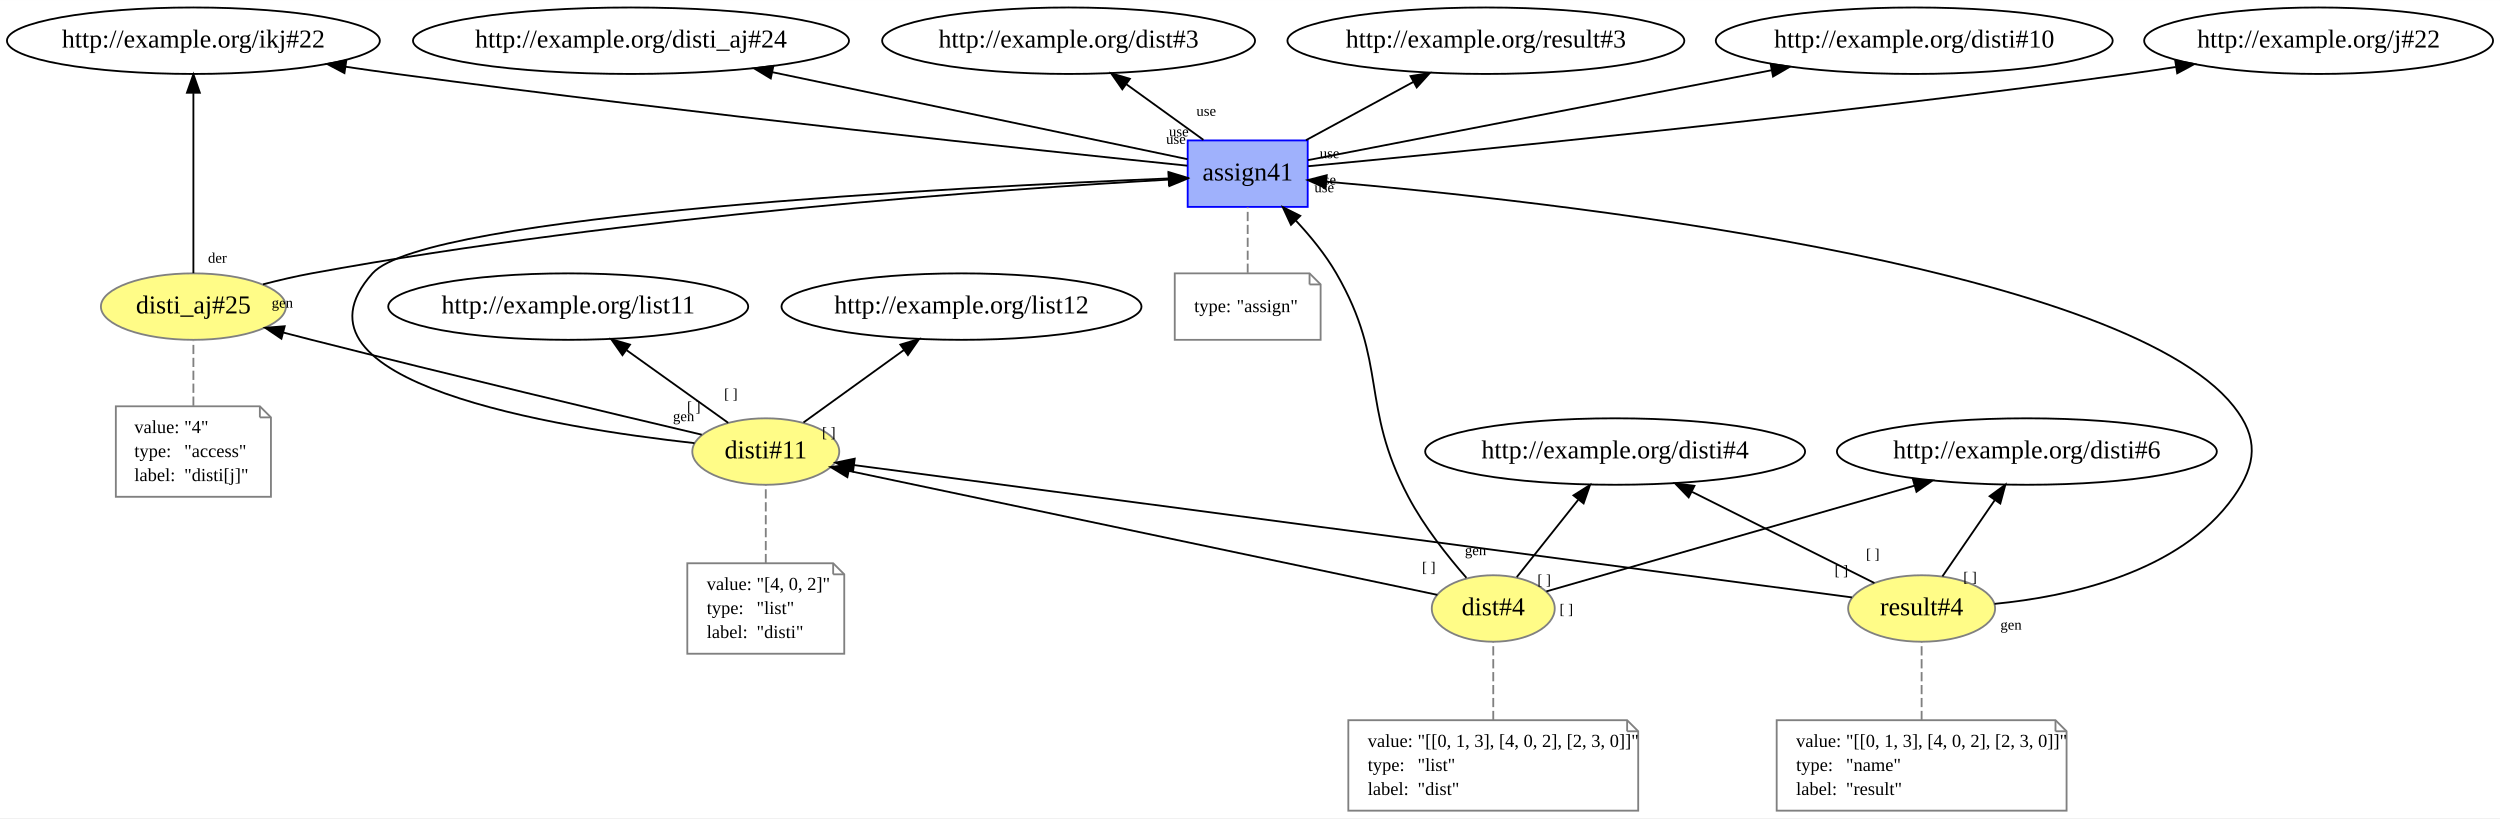
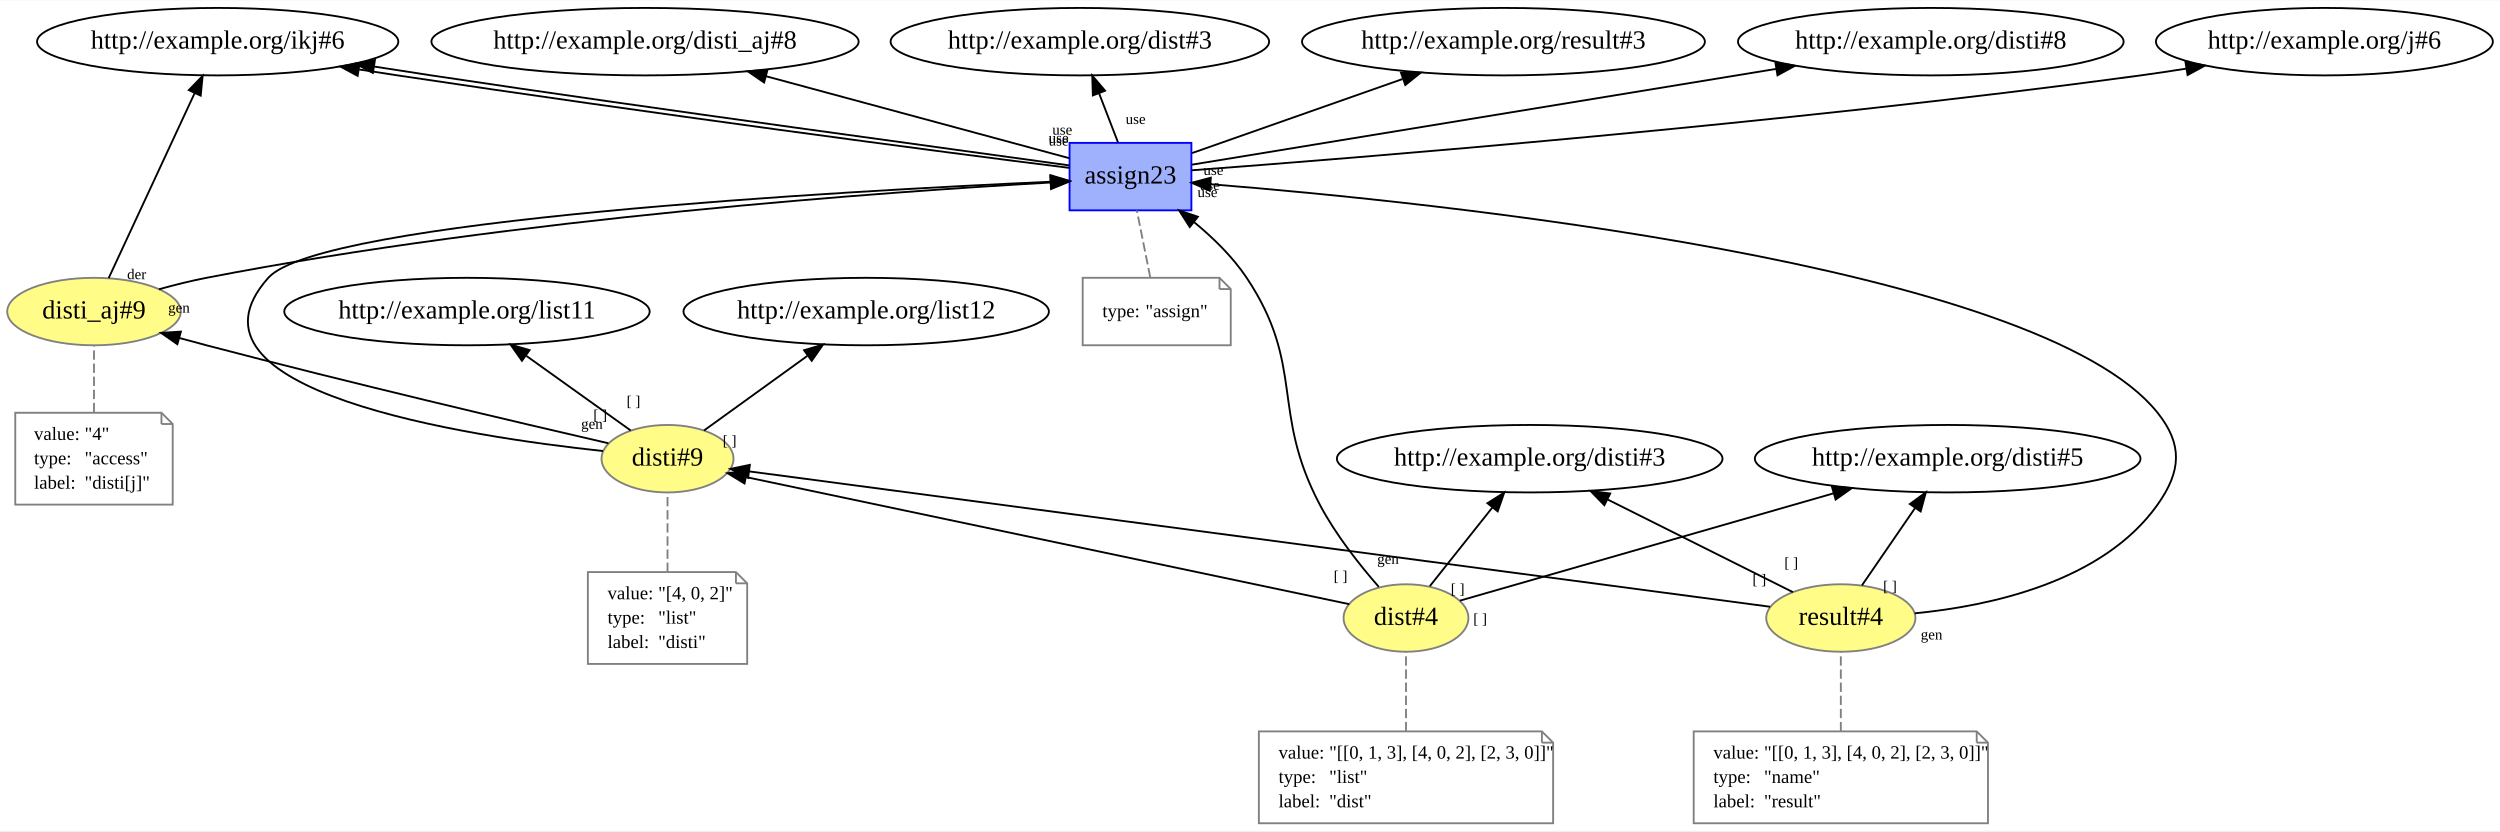
- <svg xmlns="http://www.w3.org/2000/svg" xmlns:xlink="http://www.w3.org/1999/xlink" width="1152pt" height="377pt" viewBox="0.00 0.00 1152.00 376.91">
-   <g id="graph0" class="graph" transform="scale(0.850823 0.850823) rotate(0) translate(4 439)">
-     <polygon fill="white" stroke="none" points="-4,4 -4,-439 1349.98,-439 1349.98,4 -4,4" />
+ <svg xmlns="http://www.w3.org/2000/svg" xmlns:xlink="http://www.w3.org/1999/xlink" width="1152pt" height="383pt" viewBox="0.00 0.00 1152.00 382.61">
+   <g id="graph0" class="graph" transform="scale(0.863673 0.863673) rotate(0) translate(4 439)">
+     <polygon fill="white" stroke="none" points="-4,4 -4,-439 1329.84,-439 1329.84,4 -4,4" />
    <g id="node1" class="node">
      <g id="a_node1">
-         <a xlink:href="http://example.org/disti_aj#25" xlink:title="disti_aj#25">
-           <ellipse fill="#fffc87" stroke="#808080" cx="100.741" cy="-273" rx="50.091" ry="18" />
-           <text text-anchor="middle" x="100.741" y="-269.3" font-family="Times New Roman,serif" font-size="14.00">disti_aj#25</text>
+         <a xlink:href="http://example.org/disti_aj#9" xlink:title="disti_aj#9">
+           <ellipse fill="#fffc87" stroke="#808080" cx="46.146" cy="-273" rx="46.292" ry="18" />
+           <text text-anchor="middle" x="46.146" y="-269.3" font-family="Times New Roman,serif" font-size="14.00">disti_aj#9</text>
        </a>
      </g>
    </g>
    <g id="node13" class="node">
      <g id="a_node13">
-         <a xlink:href="http://example.org/assign41" xlink:title="assign41">
-           <polygon fill="#9fb1fc" stroke="#0000ff" points="704.241,-363 639.241,-363 639.241,-327 704.241,-327 704.241,-363" />
-           <text text-anchor="middle" x="671.741" y="-341.3" font-family="Times New Roman,serif" font-size="14.00">assign41</text>
+         <a xlink:href="http://example.org/assign23" xlink:title="assign23">
+           <polygon fill="#9fb1fc" stroke="#0000ff" points="631.646,-363 566.646,-363 566.646,-327 631.646,-327 631.646,-363" />
+           <text text-anchor="middle" x="599.146" y="-341.3" font-family="Times New Roman,serif" font-size="14.00">assign23</text>
        </a>
      </g>
    </g>
    <g id="edge17" class="edge">
-       <path fill="none" stroke="black" d="M138.423,-285.051C147.016,-287.279 156.148,-289.419 164.741,-291 335.158,-322.344 541.463,-336.745 629.079,-341.785" />
-       <polygon fill="black" stroke="black" points="628.983,-345.285 639.165,-342.354 629.378,-338.297 628.983,-345.285" />
-       <text text-anchor="middle" x="148.917" y="-272.432" font-family="Times New Roman,serif" font-size="8.00">gen</text>
+       <path fill="none" stroke="black" d="M80.806,-284.895C89.047,-287.186 97.856,-289.392 106.146,-291 270.829,-322.944 470.463,-336.966 556.411,-341.842" />
+       <polygon fill="black" stroke="black" points="556.383,-345.345 566.562,-342.404 556.771,-338.356 556.383,-345.345" />
+       <text text-anchor="middle" x="91.481" y="-272.458" font-family="Times New Roman,serif" font-size="8.00">gen</text>
    </g>
    <g id="node15" class="node">
-       <ellipse fill="none" stroke="black" cx="100.741" cy="-417" rx="100.983" ry="18" />
-       <text text-anchor="middle" x="100.741" y="-413.3" font-family="Times New Roman,serif" font-size="14.00">http://example.org/ikj#22</text>
+       <ellipse fill="none" stroke="black" cx="112.146" cy="-417" rx="96.383" ry="18" />
+       <text text-anchor="middle" x="112.146" y="-413.3" font-family="Times New Roman,serif" font-size="14.00">http://example.org/ikj#6</text>
    </g>
    <g id="edge16" class="edge">
-       <path fill="none" stroke="black" d="M100.741,-291.129C100.741,-315.33 100.741,-359.789 100.741,-388.607" />
-       <polygon fill="black" stroke="black" points="97.241,-388.811 100.741,-398.811 104.241,-388.811 97.241,-388.811" />
-       <text text-anchor="middle" x="113.731" y="-296.729" font-family="Times New Roman,serif" font-size="8.00">der</text>
+       <path fill="none" stroke="black" d="M53.976,-290.847C65.327,-315.268 86.459,-360.735 99.887,-389.625" />
+       <polygon fill="black" stroke="black" points="96.731,-391.139 104.12,-398.732 103.079,-388.189 96.731,-391.139" />
+       <text text-anchor="middle" x="68.917" y="-290.273" font-family="Times New Roman,serif" font-size="8.00">der</text>
    </g>
    <g id="node2" class="node">
-       <polygon fill="none" stroke="gray" points="136.741,-219 58.741,-219 58.741,-170 142.741,-170 142.741,-213 136.741,-219" />
-       <polyline fill="none" stroke="gray" points="136.741,-219 136.741,-213 " />
-       <polyline fill="none" stroke="gray" points="142.741,-213 136.741,-213 " />
-       <text text-anchor="start" x="68.741" y="-204.5" font-family="Times New Roman,serif" font-size="10.00">value:</text>
-       <text text-anchor="start" x="95.741" y="-204.5" font-family="Times New Roman,serif" font-size="10.00">"4"</text>
-       <text text-anchor="start" x="68.741" y="-191.5" font-family="Times New Roman,serif" font-size="10.00">type:</text>
-       <text text-anchor="start" x="95.741" y="-191.5" font-family="Times New Roman,serif" font-size="10.00">"access"</text>
-       <text text-anchor="start" x="68.741" y="-178.5" font-family="Times New Roman,serif" font-size="10.00">label:</text>
-       <text text-anchor="start" x="95.741" y="-178.5" font-family="Times New Roman,serif" font-size="10.00">"disti[j]"</text>
+       <polygon fill="none" stroke="gray" points="82.146,-219 4.146,-219 4.146,-170 88.146,-170 88.146,-213 82.146,-219" />
+       <polyline fill="none" stroke="gray" points="82.146,-219 82.146,-213 " />
+       <polyline fill="none" stroke="gray" points="88.146,-213 82.146,-213 " />
+       <text text-anchor="start" x="14.146" y="-204.5" font-family="Times New Roman,serif" font-size="10.00">value:</text>
+       <text text-anchor="start" x="41.146" y="-204.5" font-family="Times New Roman,serif" font-size="10.00">"4"</text>
+       <text text-anchor="start" x="14.146" y="-191.5" font-family="Times New Roman,serif" font-size="10.00">type:</text>
+       <text text-anchor="start" x="41.146" y="-191.5" font-family="Times New Roman,serif" font-size="10.00">"access"</text>
+       <text text-anchor="start" x="14.146" y="-178.5" font-family="Times New Roman,serif" font-size="10.00">label:</text>
+       <text text-anchor="start" x="41.146" y="-178.5" font-family="Times New Roman,serif" font-size="10.00">"disti[j]"</text>
    </g>
    <g id="edge1" class="edge">
-       <path fill="none" stroke="gray" stroke-dasharray="5,2" d="M100.741,-219.286C100.741,-230.69 100.741,-244.105 100.741,-254.548" />
+       <path fill="none" stroke="gray" stroke-dasharray="5,2" d="M46.146,-219.286C46.146,-230.69 46.146,-244.105 46.146,-254.548" />
    </g>
    <g id="node3" class="node">
      <g id="a_node3">
-         <a xlink:href="http://example.org/disti#11" xlink:title="disti#11">
-           <ellipse fill="#fffc87" stroke="#808080" cx="410.741" cy="-194.5" rx="39.794" ry="18" />
-           <text text-anchor="middle" x="410.741" y="-190.8" font-family="Times New Roman,serif" font-size="14.00">disti#11</text>
+         <a xlink:href="http://example.org/disti#9" xlink:title="disti#9">
+           <ellipse fill="#fffc87" stroke="#808080" cx="352.146" cy="-194.5" rx="35.194" ry="18" />
+           <text text-anchor="middle" x="352.146" y="-190.8" font-family="Times New Roman,serif" font-size="14.00">disti#9</text>
        </a>
      </g>
    </g>
    <g id="edge5" class="edge">
-       <path fill="none" stroke="black" d="M376.052,-203.633C328.365,-214.871 239.913,-235.928 164.741,-255 159.784,-256.258 154.617,-257.592 149.463,-258.937" />
-       <polygon fill="black" stroke="black" points="148.408,-255.596 139.626,-261.523 150.188,-262.366 148.408,-255.596" />
-       <text text-anchor="middle" x="371.739" y="-216.099" font-family="Times New Roman,serif" font-size="8.00">[ ]</text>
+       <path fill="none" stroke="black" d="M320.593,-202.719C273.69,-213.543 182.858,-234.863 106.146,-255 101.483,-256.224 96.626,-257.537 91.785,-258.87" />
+       <polygon fill="black" stroke="black" points="90.629,-255.559 81.936,-261.614 92.508,-262.302 90.629,-255.559" />
+       <text text-anchor="middle" x="316.218" y="-215.166" font-family="Times New Roman,serif" font-size="8.00">[ ]</text>
    </g>
    <g id="node5" class="node">
-       <ellipse fill="none" stroke="black" cx="303.741" cy="-273" rx="97.483" ry="18" />
-       <text text-anchor="middle" x="303.741" y="-269.3" font-family="Times New Roman,serif" font-size="14.00">http://example.org/list11</text>
+       <ellipse fill="none" stroke="black" cx="245.146" cy="-273" rx="97.483" ry="18" />
+       <text text-anchor="middle" x="245.146" y="-269.3" font-family="Times New Roman,serif" font-size="14.00">http://example.org/list11</text>
    </g>
    <g id="edge3" class="edge">
-       <path fill="none" stroke="black" d="M390.363,-210.069C374.835,-221.171 353.169,-236.661 335.391,-249.372" />
-       <polygon fill="black" stroke="black" points="333.118,-246.694 327.019,-255.357 337.19,-252.388 333.118,-246.694" />
-       <text text-anchor="middle" x="391.817" y="-223.098" font-family="Times New Roman,serif" font-size="8.00">[ ]</text>
+       <path fill="none" stroke="black" d="M332.52,-209.531C316.966,-220.652 294.922,-236.412 276.868,-249.32" />
+       <polygon fill="black" stroke="black" points="274.471,-246.732 268.372,-255.395 278.542,-252.426 274.471,-246.732" />
+       <text text-anchor="middle" x="333.975" y="-222.561" font-family="Times New Roman,serif" font-size="8.00">[ ]</text>
    </g>
    <g id="node6" class="node">
-       <ellipse fill="none" stroke="black" cx="516.741" cy="-273" rx="97.483" ry="18" />
-       <text text-anchor="middle" x="516.741" y="-269.3" font-family="Times New Roman,serif" font-size="14.00">http://example.org/list12</text>
+       <ellipse fill="none" stroke="black" cx="458.146" cy="-273" rx="97.483" ry="18" />
+       <text text-anchor="middle" x="458.146" y="-269.3" font-family="Times New Roman,serif" font-size="14.00">http://example.org/list12</text>
    </g>
    <g id="edge4" class="edge">
-       <path fill="none" stroke="black" d="M431.179,-210.25C446.586,-221.369 467.986,-236.814 485.53,-249.475" />
-       <polygon fill="black" stroke="black" points="483.633,-252.422 493.79,-255.436 487.729,-246.746 483.633,-252.422" />
-       <text text-anchor="middle" x="444.863" y="-202.205" font-family="Times New Roman,serif" font-size="8.00">[ ]</text>
-     </g>
-     <g id="edge23" class="edge">
-       <path fill="none" stroke="black" d="M372.112,-199.054C297.386,-207.33 144.855,-231.871 197.741,-291 226.251,-322.876 517.421,-337.82 628.764,-342.401" />
-       <polygon fill="black" stroke="black" points="628.83,-345.907 638.963,-342.812 629.113,-338.912 628.83,-345.907" />
-       <text text-anchor="middle" x="366.242" y="-210.958" font-family="Times New Roman,serif" font-size="8.00">gen</text>
+       <path fill="none" stroke="black" d="M371.588,-209.531C386.997,-220.652 408.835,-236.412 426.72,-249.32" />
+       <polygon fill="black" stroke="black" points="424.98,-252.381 435.137,-255.395 429.077,-246.705 424.98,-252.381" />
+       <text text-anchor="middle" x="385.272" y="-201.487" font-family="Times New Roman,serif" font-size="8.00">[ ]</text>
+     </g>
+     <g id="edge24" class="edge">
+       <path fill="none" stroke="black" d="M317.739,-198.583C244.755,-206.363 85.348,-230.648 139.146,-291 166.68,-321.889 447.477,-337.375 556.342,-342.254" />
+       <polygon fill="black" stroke="black" points="556.486,-345.763 566.63,-342.706 556.793,-338.77 556.486,-345.763" />
+       <text text-anchor="middle" x="311.809" y="-210.461" font-family="Times New Roman,serif" font-size="8.00">gen</text>
    </g>
    <g id="node4" class="node">
-       <polygon fill="none" stroke="gray" points="447.241,-134 368.241,-134 368.241,-85 453.241,-85 453.241,-128 447.241,-134" />
-       <polyline fill="none" stroke="gray" points="447.241,-134 447.241,-128 " />
-       <polyline fill="none" stroke="gray" points="453.241,-128 447.241,-128 " />
-       <text text-anchor="start" x="378.741" y="-119.5" font-family="Times New Roman,serif" font-size="10.00">value:</text>
-       <text text-anchor="start" x="405.741" y="-119.5" font-family="Times New Roman,serif" font-size="10.00">"[4, 0, 2]"</text>
-       <text text-anchor="start" x="378.741" y="-106.5" font-family="Times New Roman,serif" font-size="10.00">type:</text>
-       <text text-anchor="start" x="405.741" y="-106.5" font-family="Times New Roman,serif" font-size="10.00">"list"</text>
-       <text text-anchor="start" x="378.741" y="-93.5" font-family="Times New Roman,serif" font-size="10.00">label:</text>
-       <text text-anchor="start" x="405.741" y="-93.5" font-family="Times New Roman,serif" font-size="10.00">"disti"</text>
+       <polygon fill="none" stroke="gray" points="388.646,-134 309.646,-134 309.646,-85 394.646,-85 394.646,-128 388.646,-134" />
+       <polyline fill="none" stroke="gray" points="388.646,-134 388.646,-128 " />
+       <polyline fill="none" stroke="gray" points="394.646,-128 388.646,-128 " />
+       <text text-anchor="start" x="320.146" y="-119.5" font-family="Times New Roman,serif" font-size="10.00">value:</text>
+       <text text-anchor="start" x="347.146" y="-119.5" font-family="Times New Roman,serif" font-size="10.00">"[4, 0, 2]"</text>
+       <text text-anchor="start" x="320.146" y="-106.5" font-family="Times New Roman,serif" font-size="10.00">type:</text>
+       <text text-anchor="start" x="347.146" y="-106.5" font-family="Times New Roman,serif" font-size="10.00">"list"</text>
+       <text text-anchor="start" x="320.146" y="-93.5" font-family="Times New Roman,serif" font-size="10.00">label:</text>
+       <text text-anchor="start" x="347.146" y="-93.5" font-family="Times New Roman,serif" font-size="10.00">"disti"</text>
    </g>
    <g id="edge2" class="edge">
-       <path fill="none" stroke="gray" stroke-dasharray="5,2" d="M410.741,-134.062C410.741,-147.578 410.741,-164.236 410.741,-176.475" />
+       <path fill="none" stroke="gray" stroke-dasharray="5,2" d="M352.146,-134.062C352.146,-147.578 352.146,-164.236 352.146,-176.475" />
    </g>
    <g id="node7" class="node">
      <g id="a_node7">
        <a xlink:href="http://example.org/dist#4" xlink:title="dist#4">
-           <ellipse fill="#fffc87" stroke="#808080" cx="804.741" cy="-109.5" rx="33.295" ry="18" />
-           <text text-anchor="middle" x="804.741" y="-105.8" font-family="Times New Roman,serif" font-size="14.00">dist#4</text>
+           <ellipse fill="#fffc87" stroke="#808080" cx="746.146" cy="-109.5" rx="33.295" ry="18" />
+           <text text-anchor="middle" x="746.146" y="-105.8" font-family="Times New Roman,serif" font-size="14.00">dist#4</text>
        </a>
      </g>
    </g>
    <g id="edge9" class="edge">
-       <path fill="none" stroke="black" d="M774.479,-116.875C705.616,-131.382 536.91,-166.921 455.77,-184.014" />
-       <polygon fill="black" stroke="black" points="454.918,-180.617 445.854,-186.103 456.361,-187.466 454.918,-180.617" />
-       <text text-anchor="middle" x="769.818" y="-129.232" font-family="Times New Roman,serif" font-size="8.00">[ ]</text>
+       <path fill="none" stroke="black" d="M715.884,-116.875C646.213,-131.552 474.341,-167.758 394.354,-184.608" />
+       <polygon fill="black" stroke="black" points="393.217,-181.271 384.154,-186.757 394.661,-188.121 393.217,-181.271" />
+       <text text-anchor="middle" x="711.222" y="-129.232" font-family="Times New Roman,serif" font-size="8.00">[ ]</text>
    </g>
    <g id="node9" class="node">
-       <ellipse fill="none" stroke="black" cx="870.741" cy="-194.5" rx="102.882" ry="18" />
-       <text text-anchor="middle" x="870.741" y="-190.8" font-family="Times New Roman,serif" font-size="14.00">http://example.org/disti#4</text>
+       <ellipse fill="none" stroke="black" cx="812.146" cy="-194.5" rx="102.882" ry="18" />
+       <text text-anchor="middle" x="812.146" y="-190.8" font-family="Times New Roman,serif" font-size="14.00">http://example.org/disti#3</text>
    </g>
    <g id="edge7" class="edge">
-       <path fill="none" stroke="black" d="M817.467,-126.503C826.897,-138.362 839.933,-154.757 850.75,-168.36" />
-       <polygon fill="black" stroke="black" points="848.182,-170.754 857.146,-176.403 853.661,-166.398 848.182,-170.754" />
-       <text text-anchor="middle" x="832.302" y="-122.388" font-family="Times New Roman,serif" font-size="8.00">[ ]</text>
+       <path fill="none" stroke="black" d="M758.871,-126.503C768.302,-138.362 781.338,-154.757 792.155,-168.36" />
+       <polygon fill="black" stroke="black" points="789.587,-170.754 798.551,-176.403 795.066,-166.398 789.587,-170.754" />
+       <text text-anchor="middle" x="773.707" y="-122.388" font-family="Times New Roman,serif" font-size="8.00">[ ]</text>
    </g>
    <g id="node10" class="node">
-       <ellipse fill="none" stroke="black" cx="1093.74" cy="-194.5" rx="102.882" ry="18" />
-       <text text-anchor="middle" x="1093.74" y="-190.8" font-family="Times New Roman,serif" font-size="14.00">http://example.org/disti#6</text>
+       <ellipse fill="none" stroke="black" cx="1035.15" cy="-194.5" rx="102.882" ry="18" />
+       <text text-anchor="middle" x="1035.15" y="-190.8" font-family="Times New Roman,serif" font-size="14.00">http://example.org/disti#5</text>
    </g>
    <g id="edge8" class="edge">
-       <path fill="none" stroke="black" d="M833.508,-118.762C879.693,-132.026 971.401,-158.364 1032.67,-175.961" />
-       <polygon fill="black" stroke="black" points="1032.03,-179.418 1042.61,-178.814 1033.96,-172.69 1032.03,-179.418" />
-       <text text-anchor="middle" x="844.302" y="-106.446" font-family="Times New Roman,serif" font-size="8.00">[ ]</text>
-     </g>
-     <g id="edge24" class="edge">
-       <path fill="none" stroke="black" d="M790.215,-126.117C780.221,-137.549 767.263,-153.828 758.741,-170 732.401,-219.987 748.005,-242.075 719.741,-291 713.846,-301.205 705.721,-311.13 697.832,-319.579" />
-       <polygon fill="black" stroke="black" points="695.186,-317.28 690.724,-326.89 700.205,-322.16 695.186,-317.28" />
-       <text text-anchor="middle" x="795.152" y="-138.381" font-family="Times New Roman,serif" font-size="8.00">gen</text>
+       <path fill="none" stroke="black" d="M774.913,-118.762C821.098,-132.026 912.806,-158.364 974.075,-175.961" />
+       <polygon fill="black" stroke="black" points="973.434,-179.418 984.011,-178.814 975.366,-172.69 973.434,-179.418" />
+       <text text-anchor="middle" x="785.707" y="-106.446" font-family="Times New Roman,serif" font-size="8.00">[ ]</text>
+     </g>
+     <g id="edge25" class="edge">
+       <path fill="none" stroke="black" d="M731.62,-126.117C721.626,-137.549 708.667,-153.828 700.146,-170 673.806,-219.987 692.471,-243.976 661.146,-291 653.712,-302.159 643.296,-312.314 633.12,-320.681" />
+       <polygon fill="black" stroke="black" points="630.78,-318.067 625.072,-326.993 635.1,-323.575 630.78,-318.067" />
+       <text text-anchor="middle" x="736.557" y="-138.381" font-family="Times New Roman,serif" font-size="8.00">gen</text>
    </g>
    <g id="node8" class="node">
-       <polygon fill="none" stroke="gray" points="877.241,-49 726.241,-49 726.241,-0 883.241,-0 883.241,-43 877.241,-49" />
-       <polyline fill="none" stroke="gray" points="877.241,-49 877.241,-43 " />
-       <polyline fill="none" stroke="gray" points="883.241,-43 877.241,-43 " />
-       <text text-anchor="start" x="736.741" y="-34.5" font-family="Times New Roman,serif" font-size="10.00">value:</text>
-       <text text-anchor="start" x="763.741" y="-34.5" font-family="Times New Roman,serif" font-size="10.00">"[[0, 1, 3], [4, 0, 2], [2, 3, 0]]"</text>
-       <text text-anchor="start" x="736.741" y="-21.5" font-family="Times New Roman,serif" font-size="10.00">type:</text>
-       <text text-anchor="start" x="763.741" y="-21.5" font-family="Times New Roman,serif" font-size="10.00">"list"</text>
-       <text text-anchor="start" x="736.741" y="-8.5" font-family="Times New Roman,serif" font-size="10.00">label:</text>
-       <text text-anchor="start" x="763.741" y="-8.5" font-family="Times New Roman,serif" font-size="10.00">"dist"</text>
+       <polygon fill="none" stroke="gray" points="818.646,-49 667.646,-49 667.646,-0 824.646,-0 824.646,-43 818.646,-49" />
+       <polyline fill="none" stroke="gray" points="818.646,-49 818.646,-43 " />
+       <polyline fill="none" stroke="gray" points="824.646,-43 818.646,-43 " />
+       <text text-anchor="start" x="678.146" y="-34.5" font-family="Times New Roman,serif" font-size="10.00">value:</text>
+       <text text-anchor="start" x="705.146" y="-34.5" font-family="Times New Roman,serif" font-size="10.00">"[[0, 1, 3], [4, 0, 2], [2, 3, 0]]"</text>
+       <text text-anchor="start" x="678.146" y="-21.5" font-family="Times New Roman,serif" font-size="10.00">type:</text>
+       <text text-anchor="start" x="705.146" y="-21.5" font-family="Times New Roman,serif" font-size="10.00">"list"</text>
+       <text text-anchor="start" x="678.146" y="-8.5" font-family="Times New Roman,serif" font-size="10.00">label:</text>
+       <text text-anchor="start" x="705.146" y="-8.5" font-family="Times New Roman,serif" font-size="10.00">"dist"</text>
    </g>
    <g id="edge6" class="edge">
-       <path fill="none" stroke="gray" stroke-dasharray="5,2" d="M804.741,-49.062C804.741,-62.578 804.741,-79.236 804.741,-91.475" />
+       <path fill="none" stroke="gray" stroke-dasharray="5,2" d="M746.146,-49.062C746.146,-62.578 746.146,-79.236 746.146,-91.475" />
    </g>
    <g id="node11" class="node">
      <g id="a_node11">
        <a xlink:href="http://example.org/result#4" xlink:title="result#4">
-           <ellipse fill="#fffc87" stroke="#808080" cx="1036.74" cy="-109.5" rx="39.794" ry="18" />
-           <text text-anchor="middle" x="1036.74" y="-105.8" font-family="Times New Roman,serif" font-size="14.00">result#4</text>
+           <ellipse fill="#fffc87" stroke="#808080" cx="978.146" cy="-109.5" rx="39.794" ry="18" />
+           <text text-anchor="middle" x="978.146" y="-105.8" font-family="Times New Roman,serif" font-size="14.00">result#4</text>
        </a>
      </g>
    </g>
    <g id="edge13" class="edge">
-       <path fill="none" stroke="black" d="M998.992,-115.505C890.6,-129.877 578.519,-171.255 458.532,-187.164" />
-       <polygon fill="black" stroke="black" points="457.993,-183.704 448.54,-188.488 458.913,-190.644 457.993,-183.704" />
-       <text text-anchor="middle" x="993.264" y="-127.469" font-family="Times New Roman,serif" font-size="8.00">[ ]</text>
+       <path fill="none" stroke="black" d="M940.397,-115.505C830.702,-130.049 512.395,-172.253 395.695,-187.726" />
+       <polygon fill="black" stroke="black" points="395.144,-184.268 385.691,-189.052 396.065,-191.207 395.144,-184.268" />
+       <text text-anchor="middle" x="934.669" y="-127.469" font-family="Times New Roman,serif" font-size="8.00">[ ]</text>
    </g>
    <g id="edge11" class="edge">
-       <path fill="none" stroke="black" d="M1011.17,-123.287C984.875,-136.433 943.504,-157.118 912.465,-172.638" />
-       <polygon fill="black" stroke="black" points="910.571,-169.672 903.192,-177.275 913.701,-175.933 910.571,-169.672" />
-       <text text-anchor="middle" x="1010.27" y="-136.36" font-family="Times New Roman,serif" font-size="8.00">[ ]</text>
+       <path fill="none" stroke="black" d="M952.572,-123.287C926.28,-136.433 884.909,-157.118 853.87,-172.638" />
+       <polygon fill="black" stroke="black" points="851.976,-169.672 844.597,-177.275 855.106,-175.933 851.976,-169.672" />
+       <text text-anchor="middle" x="951.673" y="-136.36" font-family="Times New Roman,serif" font-size="8.00">[ ]</text>
    </g>
    <g id="edge12" class="edge">
-       <path fill="none" stroke="black" d="M1048,-126.898C1056.09,-138.68 1067.15,-154.784 1076.37,-168.206" />
-       <polygon fill="black" stroke="black" points="1073.57,-170.304 1082.11,-176.566 1079.34,-166.341 1073.57,-170.304" />
-       <text text-anchor="middle" x="1062.96" y="-123.827" font-family="Times New Roman,serif" font-size="8.00">[ ]</text>
-     </g>
-     <g id="edge25" class="edge">
-       <path fill="none" stroke="black" d="M1076.22,-112.005C1116.31,-115.893 1176.53,-128.748 1205.74,-170 1218.33,-187.773 1219.27,-201.936 1205.74,-219 1144.21,-296.592 830.127,-330.618 714.522,-340.649" />
-       <polygon fill="black" stroke="black" points="713.956,-337.184 704.289,-341.518 714.549,-344.159 713.956,-337.184" />
-       <text text-anchor="middle" x="1085.16" y="-98.062" font-family="Times New Roman,serif" font-size="8.00">gen</text>
+       <path fill="none" stroke="black" d="M989.407,-126.898C997.498,-138.68 1008.56,-154.784 1017.78,-168.206" />
+       <polygon fill="black" stroke="black" points="1014.97,-170.304 1023.52,-176.566 1020.74,-166.341 1014.97,-170.304" />
+       <text text-anchor="middle" x="1004.36" y="-123.827" font-family="Times New Roman,serif" font-size="8.00">[ ]</text>
+     </g>
+     <g id="edge26" class="edge">
+       <path fill="none" stroke="black" d="M1017.62,-112.005C1057.71,-115.893 1117.94,-128.748 1147.15,-170 1159.73,-187.773 1160.73,-201.974 1147.15,-219 1083.65,-298.608 759.475,-331.494 641.852,-340.928" />
+       <polygon fill="black" stroke="black" points="641.474,-337.447 631.779,-341.719 642.022,-344.425 641.474,-337.447" />
+       <text text-anchor="middle" x="1026.56" y="-98.062" font-family="Times New Roman,serif" font-size="8.00">gen</text>
    </g>
    <g id="node12" class="node">
-       <polygon fill="none" stroke="gray" points="1109.24,-49 958.241,-49 958.241,-0 1115.24,-0 1115.24,-43 1109.24,-49" />
-       <polyline fill="none" stroke="gray" points="1109.24,-49 1109.24,-43 " />
-       <polyline fill="none" stroke="gray" points="1115.24,-43 1109.24,-43 " />
-       <text text-anchor="start" x="968.741" y="-34.5" font-family="Times New Roman,serif" font-size="10.00">value:</text>
-       <text text-anchor="start" x="995.741" y="-34.5" font-family="Times New Roman,serif" font-size="10.00">"[[0, 1, 3], [4, 0, 2], [2, 3, 0]]"</text>
-       <text text-anchor="start" x="968.741" y="-21.5" font-family="Times New Roman,serif" font-size="10.00">type:</text>
-       <text text-anchor="start" x="995.741" y="-21.5" font-family="Times New Roman,serif" font-size="10.00">"name"</text>
-       <text text-anchor="start" x="968.741" y="-8.5" font-family="Times New Roman,serif" font-size="10.00">label:</text>
-       <text text-anchor="start" x="995.741" y="-8.5" font-family="Times New Roman,serif" font-size="10.00">"result"</text>
+       <polygon fill="none" stroke="gray" points="1050.65,-49 899.646,-49 899.646,-0 1056.65,-0 1056.65,-43 1050.65,-49" />
+       <polyline fill="none" stroke="gray" points="1050.65,-49 1050.65,-43 " />
+       <polyline fill="none" stroke="gray" points="1056.65,-43 1050.65,-43 " />
+       <text text-anchor="start" x="910.146" y="-34.5" font-family="Times New Roman,serif" font-size="10.00">value:</text>
+       <text text-anchor="start" x="937.146" y="-34.5" font-family="Times New Roman,serif" font-size="10.00">"[[0, 1, 3], [4, 0, 2], [2, 3, 0]]"</text>
+       <text text-anchor="start" x="910.146" y="-21.5" font-family="Times New Roman,serif" font-size="10.00">type:</text>
+       <text text-anchor="start" x="937.146" y="-21.5" font-family="Times New Roman,serif" font-size="10.00">"name"</text>
+       <text text-anchor="start" x="910.146" y="-8.5" font-family="Times New Roman,serif" font-size="10.00">label:</text>
+       <text text-anchor="start" x="937.146" y="-8.5" font-family="Times New Roman,serif" font-size="10.00">"result"</text>
    </g>
    <g id="edge10" class="edge">
-       <path fill="none" stroke="gray" stroke-dasharray="5,2" d="M1036.74,-49.062C1036.74,-62.578 1036.74,-79.236 1036.74,-91.475" />
+       <path fill="none" stroke="gray" stroke-dasharray="5,2" d="M978.146,-49.062C978.146,-62.578 978.146,-79.236 978.146,-91.475" />
    </g>
    <g id="edge15" class="edge">
-       <path fill="none" stroke="black" d="M638.988,-349.323C563.411,-357.089 371.021,-377.409 210.741,-399 201.81,-400.203 192.483,-401.532 183.201,-402.901" />
-       <polygon fill="black" stroke="black" points="182.54,-399.46 173.166,-404.398 183.573,-406.384 182.54,-399.46" />
-       <text text-anchor="middle" x="632.866" y="-361.117" font-family="Times New Roman,serif" font-size="8.00">use</text>
+       <path fill="none" stroke="black" d="M566.607,-349.642C499.235,-357.944 340.568,-379.096 208.146,-399 201.459,-400.005 194.537,-401.07 187.61,-402.158" />
+       <polygon fill="black" stroke="black" points="186.813,-398.741 177.485,-403.764 187.909,-405.654 186.813,-398.741" />
+       <text text-anchor="middle" x="560.78" y="-361.564" font-family="Times New Roman,serif" font-size="8.00">use</text>
+     </g>
+     <g id="edge21" class="edge">
+       <path fill="none" stroke="black" d="M566.472,-350.981C501.434,-360.056 351.947,-380.092 226.146,-399 216.251,-400.487 205.841,-402.106 195.492,-403.735" />
+       <polygon fill="black" stroke="black" points="194.939,-400.279 185.607,-405.296 196.031,-407.193 194.939,-400.279" />
+       <text text-anchor="middle" x="560.825" y="-362.978" font-family="Times New Roman,serif" font-size="8.00">use</text>
    </g>
    <g id="node16" class="node">
-       <ellipse fill="none" stroke="black" cx="1032.74" cy="-417" rx="107.482" ry="18" />
-       <text text-anchor="middle" x="1032.74" y="-413.3" font-family="Times New Roman,serif" font-size="14.00">http://example.org/disti#10</text>
+       <ellipse fill="none" stroke="black" cx="1026.15" cy="-417" rx="102.882" ry="18" />
+       <text text-anchor="middle" x="1026.15" y="-413.3" font-family="Times New Roman,serif" font-size="14.00">http://example.org/disti#8</text>
    </g>
    <g id="edge18" class="edge">
-       <path fill="none" stroke="black" d="M704.414,-352.335C760.64,-363.238 877.158,-385.831 955.161,-400.957" />
-       <polygon fill="black" stroke="black" points="954.942,-404.48 965.426,-402.947 956.275,-397.608 954.942,-404.48" />
-       <text text-anchor="middle" x="714.25" y="-339.11" font-family="Times New Roman,serif" font-size="8.00">use</text>
+       <path fill="none" stroke="black" d="M631.943,-351.377C697.985,-362.203 848.762,-386.921 943.526,-402.456" />
+       <polygon fill="black" stroke="black" points="943.221,-405.952 953.655,-404.116 944.353,-399.045 943.221,-405.952" />
+       <text text-anchor="middle" x="641.446" y="-337.871" font-family="Times New Roman,serif" font-size="8.00">use</text>
    </g>
    <g id="node17" class="node">
-       <ellipse fill="none" stroke="black" cx="1251.74" cy="-417" rx="94.484" ry="18" />
-       <text text-anchor="middle" x="1251.74" y="-413.3" font-family="Times New Roman,serif" font-size="14.00">http://example.org/j#22</text>
+       <ellipse fill="none" stroke="black" cx="1236.15" cy="-417" rx="89.885" ry="18" />
+       <text text-anchor="middle" x="1236.15" y="-413.3" font-family="Times New Roman,serif" font-size="14.00">http://example.org/j#6</text>
    </g>
    <g id="edge19" class="edge">
-       <path fill="none" stroke="black" d="M704.49,-349.036C781.908,-356.344 982.216,-376.023 1148.74,-399 1157.06,-400.148 1165.75,-401.438 1174.4,-402.781" />
-       <polygon fill="black" stroke="black" points="1174.08,-406.274 1184.5,-404.376 1175.17,-399.36 1174.08,-406.274" />
-       <text text-anchor="middle" x="713.191" y="-334.917" font-family="Times New Roman,serif" font-size="8.00">use</text>
+       <path fill="none" stroke="black" d="M631.748,-348.363C715.845,-354.641 946.907,-373.047 1138.15,-399 1146.05,-400.073 1154.3,-401.313 1162.5,-402.624" />
+       <polygon fill="black" stroke="black" points="1162.03,-406.093 1172.47,-404.252 1163.16,-399.185 1162.03,-406.093" />
+       <text text-anchor="middle" x="640.213" y="-334.08" font-family="Times New Roman,serif" font-size="8.00">use</text>
    </g>
    <g id="node18" class="node">
-       <ellipse fill="none" stroke="black" cx="337.741" cy="-417" rx="118.079" ry="18" />
-       <text text-anchor="middle" x="337.741" y="-413.3" font-family="Times New Roman,serif" font-size="14.00">http://example.org/disti_aj#24</text>
+       <ellipse fill="none" stroke="black" cx="340.146" cy="-417" rx="113.98" ry="18" />
+       <text text-anchor="middle" x="340.146" y="-413.3" font-family="Times New Roman,serif" font-size="14.00">http://example.org/disti_aj#8</text>
    </g>
    <g id="edge20" class="edge">
-       <path fill="none" stroke="black" d="M639.108,-352.839C587.373,-363.682 485.133,-385.11 414.172,-399.982" />
-       <polygon fill="black" stroke="black" points="413.444,-396.558 404.375,-402.035 414.88,-403.409 413.444,-396.558" />
-       <text text-anchor="middle" x="634.432" y="-365.192" font-family="Times New Roman,serif" font-size="8.00">use</text>
+       <path fill="none" stroke="black" d="M566.606,-354.795C526.145,-365.73 456.136,-384.651 404.642,-398.569" />
+       <polygon fill="black" stroke="black" points="403.669,-395.206 394.929,-401.194 405.496,-401.963 403.669,-395.206" />
+       <text text-anchor="middle" x="562.755" y="-367.392" font-family="Times New Roman,serif" font-size="8.00">use</text>
    </g>
    <g id="node19" class="node">
-       <ellipse fill="none" stroke="black" cx="574.741" cy="-417" rx="100.983" ry="18" />
-       <text text-anchor="middle" x="574.741" y="-413.3" font-family="Times New Roman,serif" font-size="14.00">http://example.org/dist#3</text>
-     </g>
-     <g id="edge21" class="edge">
-       <path fill="none" stroke="black" d="M647.764,-363.303C635.126,-372.423 619.475,-383.718 605.908,-393.509" />
-       <polygon fill="black" stroke="black" points="603.836,-390.688 597.775,-399.378 607.932,-396.364 603.836,-390.688" />
-       <text text-anchor="middle" x="649.284" y="-376.326" font-family="Times New Roman,serif" font-size="8.00">use</text>
+       <ellipse fill="none" stroke="black" cx="572.146" cy="-417" rx="100.983" ry="18" />
+       <text text-anchor="middle" x="572.146" y="-413.3" font-family="Times New Roman,serif" font-size="14.00">http://example.org/dist#3</text>
+     </g>
+     <g id="edge22" class="edge">
+       <path fill="none" stroke="black" d="M592.472,-363.303C589.431,-371.187 585.763,-380.696 582.385,-389.454" />
+       <polygon fill="black" stroke="black" points="579.077,-388.306 578.743,-398.896 585.608,-390.825 579.077,-388.306" />
+       <text text-anchor="middle" x="601.893" y="-373.076" font-family="Times New Roman,serif" font-size="8.00">use</text>
    </g>
    <g id="node20" class="node">
-       <ellipse fill="none" stroke="black" cx="800.741" cy="-417" rx="107.482" ry="18" />
-       <text text-anchor="middle" x="800.741" y="-413.3" font-family="Times New Roman,serif" font-size="14.00">http://example.org/result#3</text>
-     </g>
-     <g id="edge22" class="edge">
-       <path fill="none" stroke="black" d="M703.298,-363.124C720.862,-372.655 742.88,-384.603 761.541,-394.729" />
-       <polygon fill="black" stroke="black" points="759.94,-397.842 770.398,-399.535 763.278,-391.689 759.94,-397.842" />
-       <text text-anchor="middle" x="716.086" y="-353.383" font-family="Times New Roman,serif" font-size="8.00">use</text>
+       <ellipse fill="none" stroke="black" cx="798.146" cy="-417" rx="107.482" ry="18" />
+       <text text-anchor="middle" x="798.146" y="-413.3" font-family="Times New Roman,serif" font-size="14.00">http://example.org/result#3</text>
+     </g>
+     <g id="edge23" class="edge">
+       <path fill="none" stroke="black" d="M632.007,-357.559C662.481,-368.279 708.389,-384.427 744.23,-397.035" />
+       <polygon fill="black" stroke="black" points="743.456,-400.473 754.051,-400.489 745.779,-393.869 743.456,-400.473" />
+       <text text-anchor="middle" x="643.392" y="-345.893" font-family="Times New Roman,serif" font-size="8.00">use</text>
    </g>
    <g id="node14" class="node">
-       <polygon fill="none" stroke="gray" points="705.241,-291 632.241,-291 632.241,-255 711.241,-255 711.241,-285 705.241,-291" />
-       <polyline fill="none" stroke="gray" points="705.241,-291 705.241,-285 " />
-       <polyline fill="none" stroke="gray" points="711.241,-285 705.241,-285 " />
-       <text text-anchor="start" x="642.741" y="-270" font-family="Times New Roman,serif" font-size="10.00">type:</text>
-       <text text-anchor="start" x="665.741" y="-270" font-family="Times New Roman,serif" font-size="10.00">"assign"</text>
+       <polygon fill="none" stroke="gray" points="646.646,-291 573.646,-291 573.646,-255 652.646,-255 652.646,-285 646.646,-291" />
+       <polyline fill="none" stroke="gray" points="646.646,-291 646.646,-285 " />
+       <polyline fill="none" stroke="gray" points="652.646,-285 646.646,-285 " />
+       <text text-anchor="start" x="584.146" y="-270" font-family="Times New Roman,serif" font-size="10.00">type:</text>
+       <text text-anchor="start" x="607.146" y="-270" font-family="Times New Roman,serif" font-size="10.00">"assign"</text>
    </g>
    <g id="edge14" class="edge">
-       <path fill="none" stroke="gray" stroke-dasharray="5,2" d="M671.741,-291.303C671.741,-302.154 671.741,-316.083 671.741,-326.896" />
+       <path fill="none" stroke="gray" stroke-dasharray="5,2" d="M609.685,-291.303C607.515,-302.154 604.729,-316.083 602.567,-326.896" />
    </g>
  </g>
</svg>
